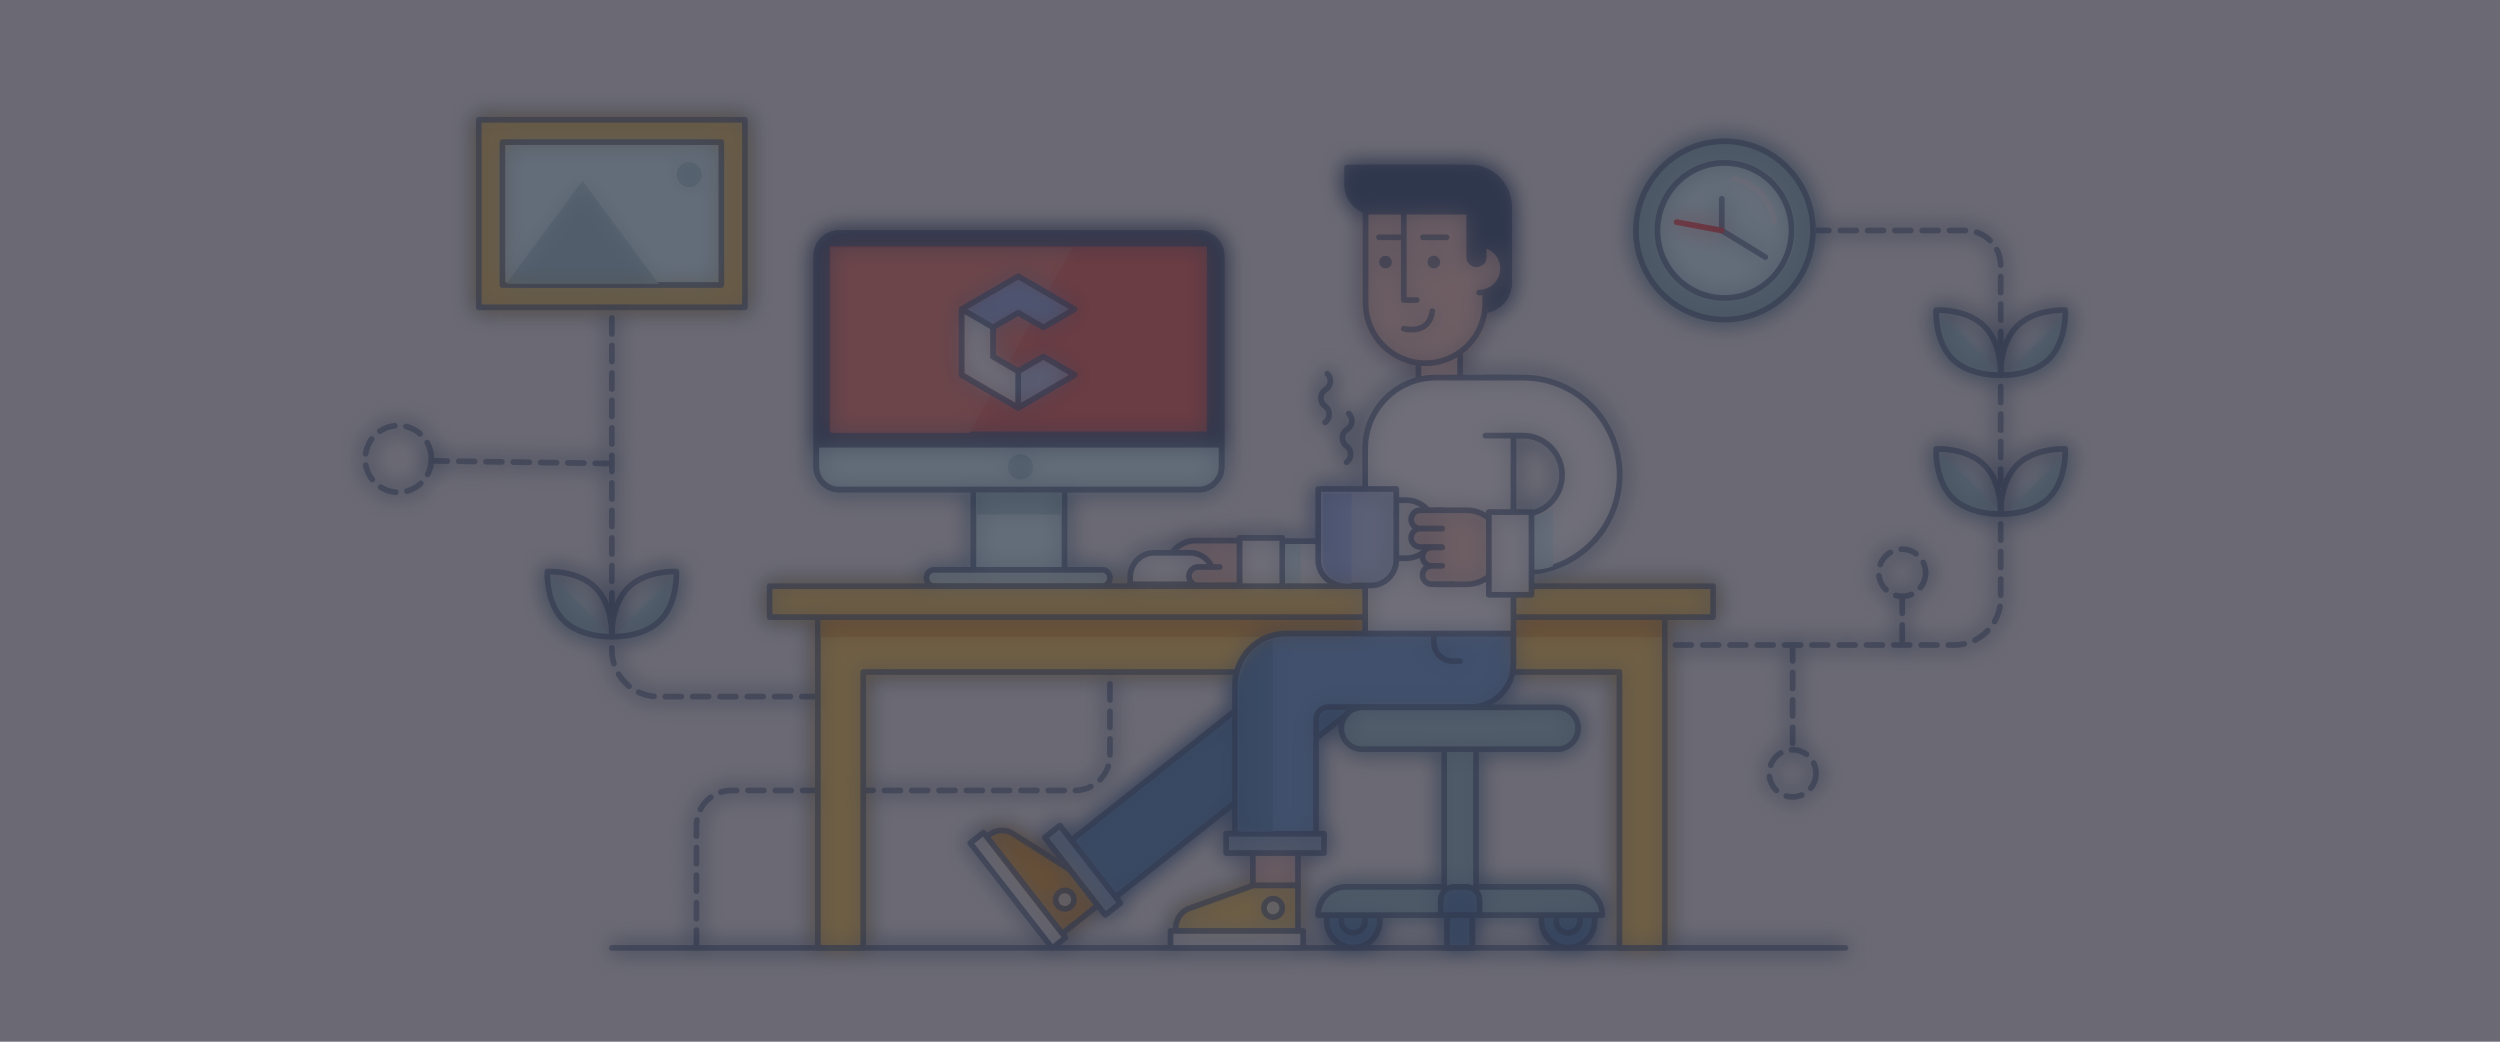
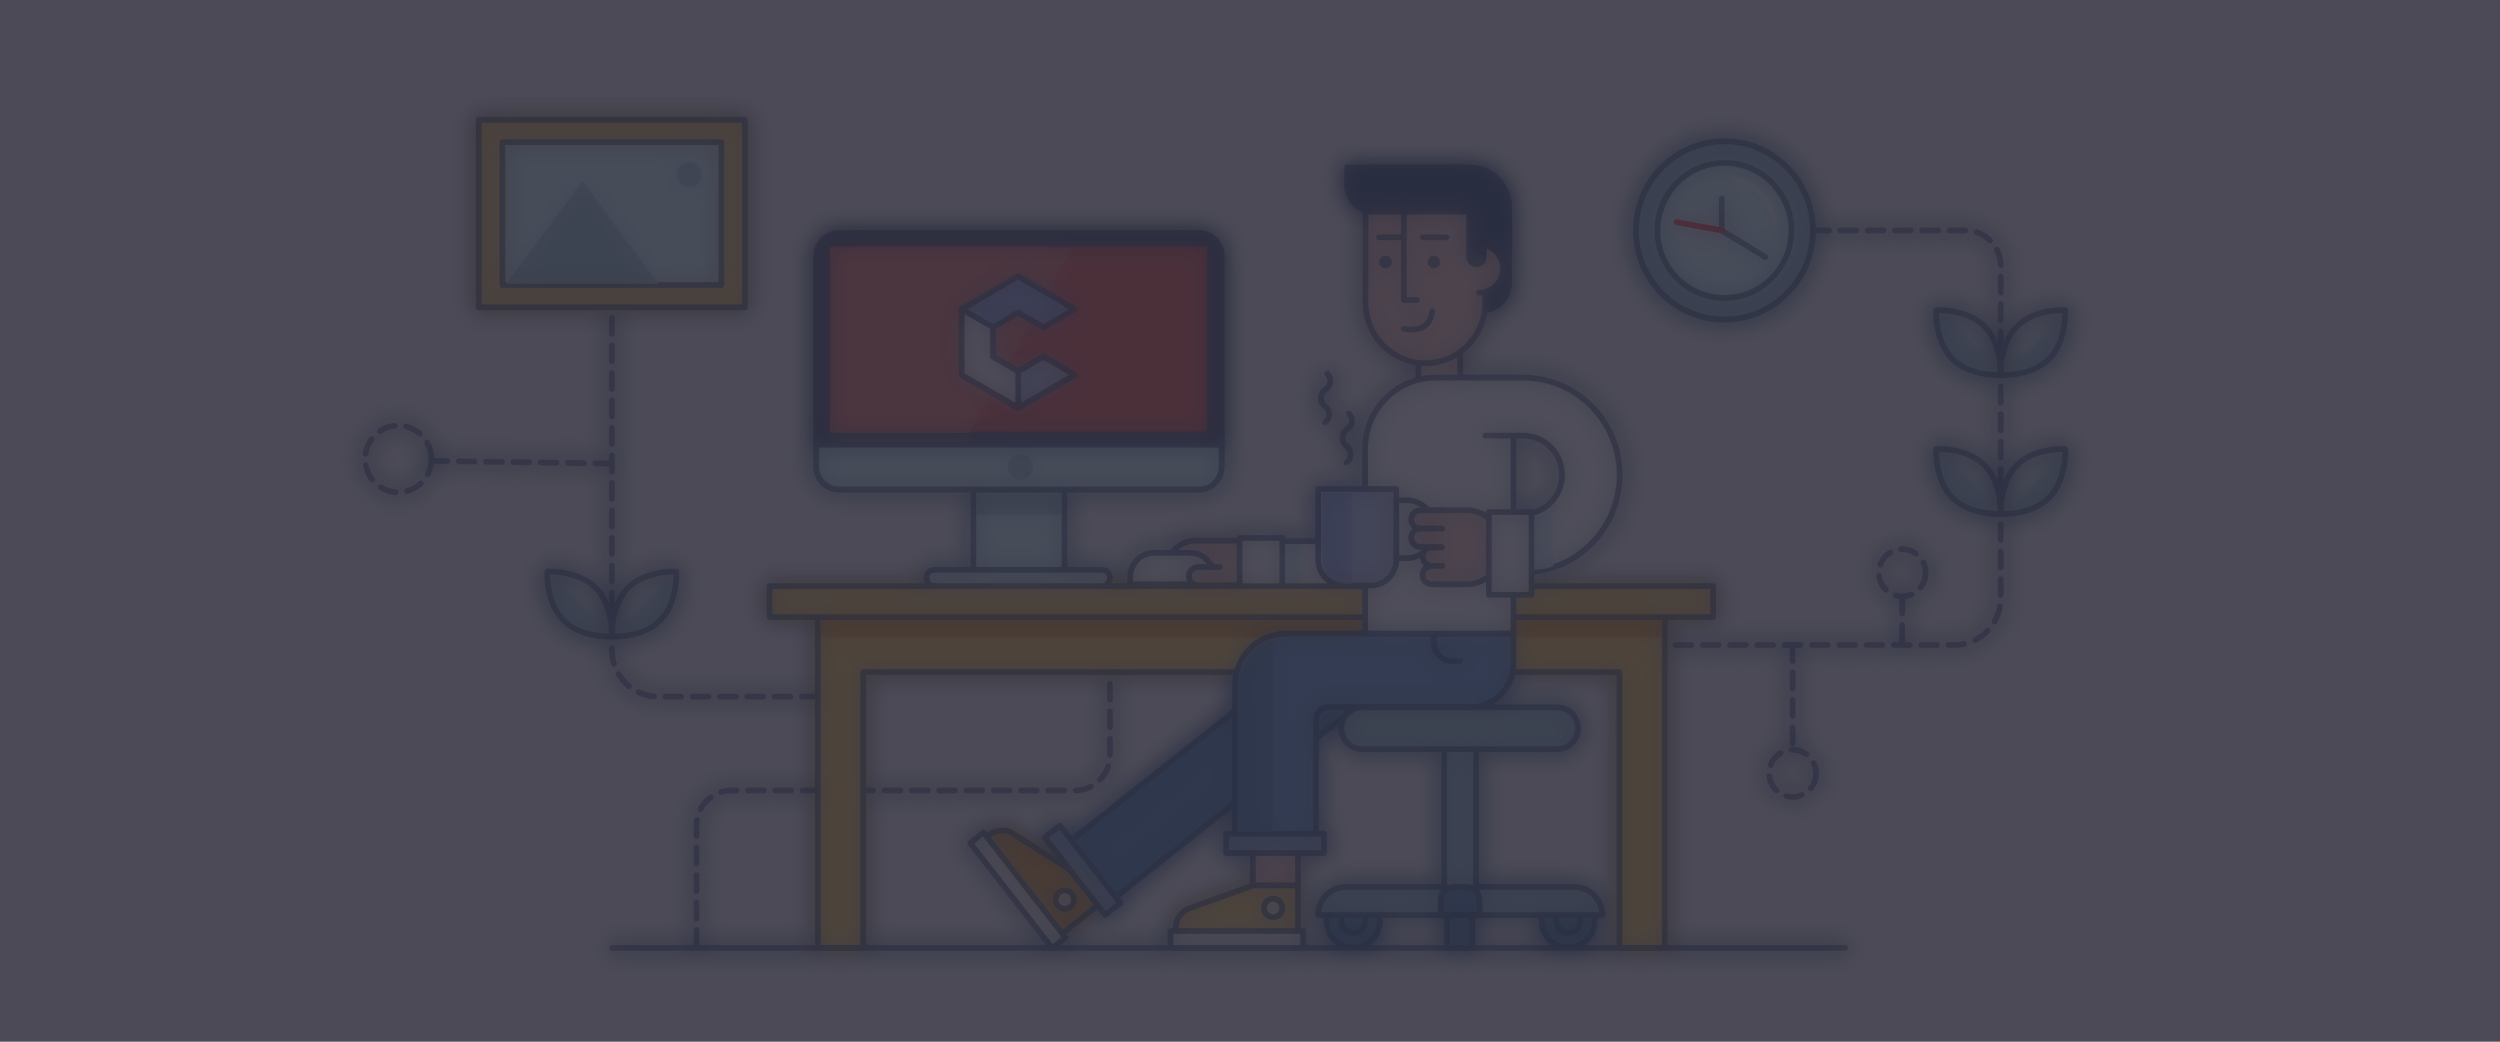
<svg xmlns="http://www.w3.org/2000/svg" width="1200" height="500" viewBox="0 0 1200 500">
  <defs>
    <clipPath id="a">
      <path d="M0 1080h1920v-1080h-1920v1080z" />
    </clipPath>
    <clipPath id="c">
      <path d="M401.037 840.5h108.296v-73h-108.296v73z" />
    </clipPath>
    <clipPath id="d">
      <path d="M1076.74 751.993h110.22v-57.608h-110.22v57.608z" />
    </clipPath>
    <filter id="b" color-interpolation-filters="sRGB">
      <feGaussianBlur stdDeviation="5" result="fbSourceGraphic" />
      <feGaussianBlur stdDeviation=".01" in="SourceGraphic" result="result1" />
      <feComposite in2="result1" operator="arithmetic" in="fbSourceGraphic" k2=".5" k3=".5" result="result2" />
      <feBlend in2="fbSourceGraphic" result="result3" />
    </filter>
  </defs>
  <g clip-path="url(#a)" filter="url(#b)">
    <path d="M647.681 81.26v8.25c0 7.222 5.833 13.076 13.028 13.076h27.761v47.285h23.639c7.438 0 13.467-6.052 13.467-13.516v-36.146c0-10.465-8.453-18.949-18.88-18.949h-59.015z" fill="#465f81" fill-rule="evenodd" />
    <path transform="matrix(.546 0 0 -.55 646.617 80.393)" stroke-miterlimit="22.926" d="M0 0v-15.027c0-13.154 10.663-23.817 23.817-23.817h50.752v-86.129h43.216c13.597 0 24.619 11.023 24.619 24.619v65.839c0 19.062-15.453 34.515-34.515 34.515h-107.889z" stroke="#465f81" stroke-width="5" stroke-linecap="round" stroke-linejoin="round" fill="none" />
    <path d="M471.168 404.392l36.335 46.408 20.322-16.028-13.216-16.879-28.443-17.966c-3.548-1.71-7.755-1.247-10.849 1.194l-4.149 3.272z" fill="#e8a541" fill-rule="evenodd" />
    <path transform="matrix(.546 0 0 -.55 470.426 404.114)" stroke-miterlimit="22.926" d="M0 0l66.426-84.531 37.152 29.195-24.161 30.745-51.998 32.725c-6.486 3.115-14.178 2.271-19.834-2.174l-7.585-5.96z" stroke="#465f81" stroke-width="5" stroke-linecap="round" stroke-linejoin="round" fill="none" />
    <path d="M466.448 404.942l39.406 50.33 6.369-5.022-39.406-50.33-6.368 5.023z" fill="#fff" fill-rule="evenodd" />
    <path transform="matrix(.546 0 0 -.55 465.715 404.665)" stroke-miterlimit="10" d="M0 0l72.04-91.675 11.643 9.148-72.041 91.676-11.642-9.149z" stroke="#465f81" stroke-width="5" stroke-linecap="round" stroke-linejoin="round" fill="none" />
    <path d="M514.648 435.535c-1.916 1.511-4.691 1.178-6.196-.746-1.505-1.923-1.173-4.707.743-6.219 1.916-1.511 4.691-1.178 6.196.746s1.173 4.708-.743 6.219" fill="#fff" fill-rule="evenodd" />
    <path transform="matrix(.546 0 0 -.55 513.827 435.313)" stroke-miterlimit="10" d="M0 0c-3.503-2.753-8.575-2.145-11.328 1.359-2.752 3.503-2.144 8.574 1.359 11.327s8.575 2.145 11.328-1.358c2.752-3.504 2.144-8.575-1.359-11.328z" stroke="#465f81" stroke-width="5" stroke-linecap="round" stroke-linejoin="round" fill="none" />
    <path d="M661.732 331.972l-131.225 103.496-21.315-27.224 131.225-103.496 21.315 27.224z" fill="#6394c2" fill-rule="evenodd" />
    <path transform="matrix(.546 0 0 -.55 660.642 331.562)" stroke-miterlimit="10" d="M0 0l-239.9-188.518-38.967 49.588 239.9 188.518 38.967-49.588z" stroke="#465f81" stroke-width="5" stroke-linecap="round" stroke-linejoin="round" fill="none" />
    <path d="M531.368 439.428l-29.084-37.146 7.261-5.727 29.084 37.146-7.261 5.727z" fill="#a2c0dc" fill-rule="evenodd" />
    <path transform="matrix(.546 0 0 -.55 530.517 439.213)" stroke-miterlimit="10" d="M0 0l-53.17 67.661 13.275 10.432 53.17-67.661-13.275-10.432z" stroke="#465f81" stroke-width="5" stroke-linecap="round" stroke-linejoin="round" fill="none" />
    <path transform="matrix(.546 0 0 -.55 66.216 557.62)" stroke-miterlimit="10" d="M1162.391 651h-36.687v64.366h36.687v-64.366z" fill="#f8cfc3" fill-rule="evenodd" stroke="#465f81" stroke-width="5" />
    <path d="M560.641 281.407h41.658v-21.391h-27.347c-7.904 0-14.311 6.431-14.311 14.363v7.027z" fill="#f8cfc3" fill-rule="evenodd" />
    <path transform="matrix(.546 0 0 -.55 559.737 280.905)" stroke-miterlimit="10" d="M0 0h76.158v38.963h-49.995c-14.449 0-26.163-11.714-26.163-26.163v-12.8z" stroke="#465f81" stroke-width="5" fill="none" />
    <path transform="matrix(.546 0 0 -.55 646.636 235.162)" stroke-miterlimit="10" d="M0 0l-.17-31.441c0-7.351-5.959-13.309-13.309-13.309l-81.066.089v-53.069l99.982.23c28.619 0 51.82 24.2 51.82 52.82v56.68" fill="#fff" fill-rule="evenodd" stroke="#465f81" stroke-width="5" stroke-linecap="round" stroke-linejoin="round" />
    <path transform="matrix(.546 0 0 -.55 66.216 557.62)" stroke-miterlimit="10" d="M968.496 482.119h37.509v62.284h-37.509v-62.284z" fill="#fff" fill-rule="evenodd" stroke="#465f81" stroke-width="5" stroke-linecap="round" stroke-linejoin="round" />
    <path d="M616.912 287.202h7.482v-26.033h-7.482v26.033z" fill="#dbf9ff" fill-rule="evenodd" />
    <path transform="matrix(.546 0 0 -.55 392.539 334.363)" stroke-miterlimit="22.926" d="M0 0h-140.287c-22.509 0-40.756 18.247-40.756 40.756v307.809" stroke="#465f81" stroke-width="5" stroke-linecap="round" stroke-linejoin="round" stroke-dasharray="14, 10" fill="none" />
    <path transform="matrix(.546 0 0 -.55 66.216 557.62)" stroke-miterlimit="22.926" d="M814.565 502.407h-80.13v101.593h80.13v-101.593z" fill="#dbf9ff" fill-rule="evenodd" stroke="#465f81" stroke-width="5" stroke-linecap="round" stroke-linejoin="round" />
    <path d="M509.568 246.941h-40.95v-10.685h40.95v10.685z" fill="#a6ccd6" fill-rule="evenodd" />
    <path d="M576.391 235.539h-173.046c-6.037 0-10.93-4.911-10.93-10.97v-100.925c0-6.059 4.893-10.97 10.93-10.97h173.046c6.037 0 10.93 4.911 10.93 10.97v100.925c0 6.059-4.893 10.97-10.93 10.97" fill="#465f81" fill-rule="evenodd" />
    <path transform="matrix(.546 0 0 -.55 575.458 234.953)" stroke-miterlimit="22.926" d="M0 0h-316.354c-11.036 0-19.982 8.946-19.982 19.982v183.834c0 11.036 8.946 19.982 19.982 19.982h316.354c11.036 0 19.982-8.946 19.982-19.982v-183.834c0-11.036-8.946-19.982-19.982-19.982z" stroke="#465f81" stroke-width="5" stroke-linecap="round" stroke-linejoin="round" fill="none" />
    <path transform="matrix(.546 0 0 -.55 532.773 288.67)" stroke-miterlimit="22.926" d="M0 0v-134.271c0-16.971-13.758-30.729-30.729-30.729h-302.042c-16.971 0-30.729-13.758-30.729-30.729v-106.679" stroke="#465f81" stroke-width="5" stroke-linecap="round" stroke-linejoin="round" stroke-dasharray="14, 10" fill="none" />
    <path transform="matrix(.546 0 0 -.55 870.236 110.637)" stroke-miterlimit="22.926" d="M0 0h134.271c16.971 0 30.729-13.758 30.729-30.729v-290.287c0-22.508-18.247-40.755-40.756-40.755h-307.809" stroke="#465f81" stroke-width="5" stroke-linecap="round" stroke-linejoin="round" stroke-dasharray="14, 10" fill="none" />
    <path d="M800.441 294.973h-407.268v160.207h21.818v-132.187h363.632v132.187h21.818v-160.207z" fill="#fdd26a" fill-rule="evenodd" />
    <path transform="matrix(.546 0 0 -.55 799.098 294.496)" stroke-miterlimit="10" d="M0 0h-744.549v-291.816h39.887v240.777h664.776v-240.777h39.886v291.816z" stroke="#465f81" stroke-width="5" stroke-linecap="round" stroke-linejoin="round" fill="none" />
    <path d="M797.718 305.792h-403.812v-9.566h403.812v9.566z" fill="#e8a541" fill-rule="evenodd" />
    <path transform="matrix(.546 0 0 -.55 66.216 557.62)" stroke-miterlimit="10" d="M1384.729 475.262h-829.458v26.999h829.458v-26.999z" fill="#fdd26a" fill-rule="evenodd" stroke="#465f81" stroke-width="5" stroke-linecap="round" stroke-linejoin="round" />
    <path transform="matrix(.546 0 0 -.55 293.689 454.994)" stroke-miterlimit="10" d="M0 0h1084.446" fill="#fdd26a" fill-rule="evenodd" stroke="#465f81" stroke-width="5" stroke-linecap="round" stroke-linejoin="round" />
    <path d="M579.307 207.126h-181.022v-88.805h181.022v88.805z" fill="#ef6e65" fill-rule="evenodd" />
    <path d="M495.15 230.415c0 2.931-2.367 5.307-5.288 5.307-2.92 0-5.287-2.376-5.287-5.307 0-2.931 2.367-5.307 5.287-5.307s5.288 2.376 5.288 5.307" fill="#a6ccd6" fill-rule="evenodd" />
    <path d="M530.101 274.06h-81.188c-1.948 0-3.527 1.732-3.527 3.868 0 2.137 1.579 3.869 3.527 3.869h81.188c1.948 0 3.527-1.732 3.527-3.869 0-2.136-1.579-3.868-3.527-3.868" fill="#dbf9ff" fill-rule="evenodd" />
    <path transform="matrix(.546 0 0 -.55 529.252 273.545)" stroke-miterlimit="22.926" d="M0 0h-148.424c-3.561 0-6.448-3.155-6.448-7.046 0-3.892 2.887-7.047 6.448-7.047h148.424c3.561 0 6.448 3.155 6.448 7.047 0 3.891-2.887 7.046-6.448 7.046z" stroke="#465f81" stroke-width="5" stroke-linecap="round" stroke-linejoin="round" fill="none" />
    <path d="M663.404 442.21c0 7.089-5.726 12.836-12.789 12.836s-12.789-5.746-12.789-12.836c0-7.089 5.725-12.836 12.789-12.836 7.063 0 12.789 5.746 12.789 12.836" fill="#6394c2" fill-rule="evenodd" />
    <path transform="matrix(.546 0 0 -.55 662.311 442.001)" stroke-miterlimit="10" d="M0 0c0-12.913-10.468-23.38-23.38-23.38-12.913 0-23.38 10.467-23.38 23.38 0 12.913 10.467 23.38 23.38 23.38 12.912 0 23.38-10.467 23.38-23.38z" stroke="#465f81" stroke-width="5" stroke-linecap="round" stroke-linejoin="round" fill="none" />
    <path d="M766.761 442.21c0 7.089-5.726 12.836-12.789 12.836s-12.789-5.746-12.789-12.836c0-7.089 5.725-12.836 12.789-12.836 7.063 0 12.789 5.746 12.789 12.836" fill="#6394c2" fill-rule="evenodd" />
    <path transform="matrix(.546 0 0 -.55 765.479 442.001)" stroke-miterlimit="10" d="M0 0c0-12.913-10.468-23.38-23.38-23.38-12.913 0-23.38 10.467-23.38 23.38 0 12.913 10.467 23.38 23.38 23.38 12.912 0 23.38-10.467 23.38-23.38z" stroke="#465f81" stroke-width="5" stroke-linecap="round" stroke-linejoin="round" fill="none" />
    <path d="M759.716 442.21c0 3.184-2.571 5.765-5.744 5.765-3.172 0-5.744-2.581-5.744-5.765 0-3.184 2.571-5.765 5.744-5.765 3.172 0 5.744 2.581 5.744 5.765" fill="#6394c2" fill-rule="evenodd" />
    <path transform="matrix(.546 0 0 -.55 758.447 442.001)" stroke-miterlimit="10" d="M0 0c0-5.799-4.701-10.5-10.5-10.5s-10.5 4.701-10.5 10.5 4.701 10.5 10.5 10.5 10.5-4.701 10.5-10.5z" stroke="#465f81" stroke-width="5" stroke-linecap="round" stroke-linejoin="round" fill="none" />
    <path d="M656.358 442.21c0 3.184-2.571 5.765-5.744 5.765-3.172 0-5.744-2.581-5.744-5.765 0-3.184 2.571-5.765 5.744-5.765 3.172 0 5.744 2.581 5.744 5.765" fill="#6394c2" fill-rule="evenodd" />
    <path transform="matrix(.546 0 0 -.55 655.278 442.001)" stroke-miterlimit="10" d="M0 0c0-5.799-4.701-10.5-10.5-10.5s-10.5 4.701-10.5 10.5 4.701 10.5 10.5 10.5 10.5-4.701 10.5-10.5z" stroke="#465f81" stroke-width="5" stroke-linecap="round" stroke-linejoin="round" fill="none" />
    <path transform="matrix(.546 0 0 -.55 66.216 557.62)" stroke-miterlimit="10" d="M1173.095 186.466h-22.25v39h22.25v-39z" fill="#6394c2" fill-rule="evenodd" stroke="#465f81" stroke-width="5" stroke-linecap="round" stroke-linejoin="round" />
    <path d="M709.678 425.931v-82.781h-15.316v82.781h-47.219c-7.447 0-13.485 6.059-13.485 13.534h136.724c0-7.475-6.038-13.534-13.485-13.534h-47.219z" fill="#a6ccd6" fill-rule="evenodd" />
    <path transform="matrix(.546 0 0 -.55 708.5 425.692)" stroke-miterlimit="22.926" d="M0 0v150.785h-28v-150.785h-86.324c-13.615 0-24.653-11.037-24.653-24.652h249.954c0 13.615-11.038 24.652-24.653 24.652h-86.324z" stroke="#465f81" stroke-width="5" stroke-linecap="round" stroke-linejoin="round" fill="none" />
    <path d="M711.36 439.465h-18.68v-7.208c0-3.487 2.816-6.314 6.291-6.314h6.099c3.474 0 6.29 2.827 6.29 6.314v7.208z" fill="#6394c2" fill-rule="evenodd" />
    <path transform="matrix(.546 0 0 -.55 710.179 439.251)" stroke-miterlimit="10" d="M0 0h-34.15v13.13c0 6.351 5.148 11.5 11.5 11.5h11.15c6.351 0 11.5-5.149 11.5-11.5v-13.13z" stroke="#465f81" stroke-width="5" stroke-linecap="round" stroke-linejoin="round" fill="none" />
    <path d="M593.727 329.281v79.858h39.011v-63.487c0-3.237 2.615-5.862 5.841-5.862h68.473c11.383 0 20.61-9.262 20.61-20.686v-14.544h-109.304c-13.603 0-24.631 11.068-24.631 24.721" fill="#79a8dc" fill-rule="evenodd" />
    <path transform="matrix(.546 0 0 -.55 592.762 328.866)" stroke-miterlimit="10" d="M0 0v-145.46h71.318v115.641c0 5.897 4.781 10.678 10.679 10.678h125.179c20.81 0 37.679 16.87 37.679 37.68v26.491h-199.825c-24.869 0-45.03-20.161-45.03-45.03z" stroke="#465f81" stroke-width="5" stroke-linecap="round" stroke-linejoin="round" fill="none" />
    <path d="M565.238 451.115h58.806v-25.94h-21.389l-31.649 11.345c-3.531 1.743-5.768 5.349-5.768 9.3v5.296z" fill="#fdd26a" fill-rule="evenodd" />
    <path transform="matrix(.546 0 0 -.55 564.325 450.922)" stroke-miterlimit="10" d="M0 0h107.507v47.25h-39.102l-57.86-20.665c-6.455-3.175-10.545-9.744-10.545-16.939v-9.646z" stroke="#465f81" stroke-width="5" stroke-linecap="round" stroke-linejoin="round" fill="none" />
    <path transform="matrix(.546 0 0 -.55 66.216 557.62)" stroke-miterlimit="10" d="M907.744 186.592h116.594v14.807h-116.594v-14.807z" fill="#fff" fill-rule="evenodd" stroke="#465f81" stroke-width="5" stroke-linecap="round" stroke-linejoin="round" />
    <path d="M616.501 436.045c0 2.446-1.976 4.429-4.413 4.429-2.437 0-4.413-1.983-4.413-4.429s1.975-4.429 4.413-4.429c2.437 0 4.413 1.983 4.413 4.429" fill="#fff" fill-rule="evenodd" />
    <path transform="matrix(.546 0 0 -.55 615.494 435.824)" stroke-miterlimit="10" d="M0 0c0-4.455-3.612-8.067-8.067-8.067-4.456 0-8.067 3.612-8.067 8.067s3.611 8.067 8.067 8.067c4.455 0 8.067-3.612 8.067-8.067z" stroke="#465f81" stroke-width="5" stroke-linecap="round" stroke-linejoin="round" fill="none" />
    <path transform="matrix(.546 0 0 -.55 66.216 557.62)" stroke-miterlimit="10" d="M980.133 241.246h39.662v29.209h-39.662v-29.209z" fill="#f8cfc3" fill-rule="evenodd" stroke="#465f81" stroke-width="5" />
    <path transform="matrix(.546 0 0 -.55 66.216 557.62)" stroke-miterlimit="10" d="M1042.704 269.374h-86.053v16.883h86.053v-16.883z" fill="#a2c0dc" fill-rule="evenodd" stroke="#465f81" stroke-width="5" stroke-linecap="round" stroke-linejoin="round" />
    <path transform="matrix(.546 0 0 -.55 688.278 304.572)" stroke-miterlimit="22.926" d="M0 0v-6.788c0-9.062 7.346-16.408 16.407-16.408h6.63" stroke="#465f81" stroke-width="5" stroke-linecap="round" stroke-linejoin="round" fill="none" />
    <path d="M610.932 399.2h-16.257v-70.514s.773-8.498 5.169-13.91c3.7-5.699 11.088-7.786 11.088-7.786v92.21z" fill="#6394c2" fill-rule="evenodd" />
    <path d="M576.391 235.539h-173.046c-6.037 0-10.93-4.911-10.93-10.97v-9.726h194.906v9.726c0 6.059-4.893 10.97-10.93 10.97" fill="#dbf9ff" fill-rule="evenodd" />
    <path transform="matrix(.546 0 0 -.55 575.458 234.953)" stroke-miterlimit="22.926" d="M0 0h-316.354c-11.036 0-19.982 8.946-19.982 19.982v183.834c0 11.036 8.946 19.982 19.982 19.982h316.354c11.036 0 19.982-8.946 19.982-19.982v-183.834c0-11.036-8.946-19.982-19.982-19.982z" stroke="#465f81" stroke-width="5" stroke-linecap="round" stroke-linejoin="round" fill="none" />
    <path d="M495.934 224.144c0 3.363-2.716 6.088-6.066 6.088-3.35 0-6.066-2.725-6.066-6.088s2.716-6.088 6.066-6.088c3.35 0 6.066 2.725 6.066 6.088" fill="#a6ccd6" fill-rule="evenodd" />
    <path d="M465.378 207.762h-66.483v-88.644h115.713l-49.23 88.644z" fill="#f1877a" fill-rule="evenodd" />
    <path d="M489.507 133.393l13.586 7.872 13.586 7.873-15.046 8.719-6.063-3.514-6.063-3.513-6.063 3.513-6.062 3.514v14.053l6.062 3.513 6.063 3.513 6.063-3.513 6.063-3.513 15.046 8.718-13.586 7.873-13.586 7.873-13.586-7.873-13.586-7.873v-31.49l13.586-7.873 13.586-7.872z" fill="#a2baf0" fill-rule="evenodd" />
    <path transform="matrix(.546 0 0 -.55 488.732 132.621)" stroke-miterlimit="22.926" d="M0 0l24.838-14.339 24.837-14.34-27.506-15.881-11.085 6.4-11.084 6.399-11.084-6.399-11.083-6.4v-25.597l11.083-6.399 11.084-6.399 11.084 6.399 11.085 6.399 27.506-15.88-24.837-14.34-24.838-14.34-24.837 14.34-24.837 14.34v57.358l24.837 14.34 24.837 14.339z" stroke="#465f81" stroke-width="5" stroke-linecap="round" stroke-linejoin="round" fill="none" />
    <path d="M489.507 178.936l6.063-3.513 6.063-3.513 15.046 8.718-13.586 7.873-13.586 7.872v-17.437z" fill="#c7d5f6" fill-rule="evenodd" />
    <path transform="matrix(.546 0 0 -.55 488.733 178.247)" stroke-miterlimit="22.926" d="M0 0l11.084 6.399 11.084 6.399 27.506-15.88-24.837-14.34-24.837-14.339v31.761z" stroke="#465f81" stroke-width="5" stroke-linecap="round" stroke-linejoin="round" fill="none" />
    <path d="M489.507 196.373l-13.586-7.873-13.586-7.873v-31.49l15.046 8.719v14.053l6.062 3.513 6.063 3.513v17.437z" fill="#fff" fill-rule="evenodd" />
    <path transform="matrix(.546 0 0 -.55 488.732 195.716)" stroke-miterlimit="22.926" d="M0 0l-24.837 14.34-24.837 14.34v57.358l27.507-15.881v-25.597l11.083-6.399 11.084-6.399v-31.762z" stroke="#465f81" stroke-width="5" stroke-linecap="round" stroke-linejoin="round" fill="none" />
    <path d="M871.71 111.419c0 23.6-19.062 42.732-42.576 42.732s-42.576-19.132-42.576-42.732c0-23.6 19.062-42.732 42.576-42.732s42.576 19.132 42.576 42.732" fill="#a6ccd6" fill-rule="evenodd" />
    <path transform="matrix(.546 0 0 -.55 870.236 110.607)" stroke-miterlimit="22.926" d="M0 0c0-42.988-34.848-77.836-77.836-77.836s-77.836 34.848-77.836 77.836 34.848 77.836 77.836 77.836 77.836-34.848 77.836-77.836z" stroke="#465f81" stroke-width="5" stroke-linecap="round" stroke-linejoin="round" fill="none" />
    <path d="M861.359 111.419c0 17.862-14.428 32.343-32.225 32.343-17.798 0-32.225-14.48-32.225-32.343 0-17.862 14.428-32.343 32.225-32.343s32.225 14.48 32.225 32.343" fill="#dbf9ff" fill-rule="evenodd" />
    <path transform="matrix(.546 0 0 -.55 859.905 110.607)" stroke-miterlimit="22.926" d="M0 0c0-32.536-26.376-58.912-58.912-58.912-32.537 0-58.913 26.376-58.913 58.912s26.376 58.912 58.913 58.912c32.536 0 58.912-26.376 58.912-58.912z" stroke="#465f81" stroke-width="5" stroke-linecap="round" stroke-linejoin="round" fill="none" />
    <path transform="matrix(.546 0 0 -.55 832.436 85.903)" stroke-miterlimit="22.926" d="M0 0s30.333-4.667 35.333-37.667" stroke="#fff" stroke-width="5" stroke-linecap="round" stroke-linejoin="round" fill="none" />
    <path transform="matrix(.546 0 0 -.55 826.439 95.42)" stroke-miterlimit="22.926" d="M0 0v-27.667l38.317-23.196" fill="#dbf9ff" fill-rule="evenodd" stroke="#465f81" stroke-width="5" stroke-linecap="round" stroke-linejoin="round" />
    <path transform="matrix(.546 0 0 -.55 804.772 106.62)" stroke-miterlimit="22.926" d="M0 0l39.683-7.304" fill="#dbf9ff" fill-rule="evenodd" stroke="#f00" stroke-width="5" stroke-linecap="round" stroke-linejoin="round" />
    <path transform="matrix(.546 0 0 -.55 66.216 557.62)" stroke-miterlimit="10" d="M533.618 745.648h-234v163.634h234v-163.634z" fill="#fdd26a" fill-rule="evenodd" stroke="#465f81" stroke-width="5" stroke-linecap="round" stroke-linejoin="round" />
    <path transform="matrix(.546 0 0 -.55 66.216 557.62)" stroke-miterlimit="22.926" d="M512.867 765.129h-192.498v124.671h192.498v-124.671z" fill="#dbf9ff" fill-rule="evenodd" stroke="#465f81" stroke-width="5" stroke-linecap="round" stroke-linejoin="round" />
    <path transform="matrix(.546 0 0 -.55 207.084 221.203)" stroke-miterlimit="22.926" d="M0 0l159.667-2.369" stroke="#465f81" stroke-width="5" stroke-linecap="round" stroke-linejoin="round" stroke-dasharray="14, 10" fill="none" />
    <path transform="matrix(.546 0 0 -.55 207.084 220.287)" stroke-miterlimit="22.926" d="M0 0c0-16.079-13.034-29.113-29.113-29.113s-29.114 13.034-29.114 29.113 13.035 29.113 29.114 29.113 29.113-13.034 29.113-29.113z" stroke="#465f81" stroke-width="5" stroke-linecap="round" stroke-linejoin="round" stroke-dasharray="14, 10" fill="none" />
    <path transform="matrix(.546 0 0 -.55 871.688 371.203)" stroke-miterlimit="22.926" d="M0 0c0-11.367-9.215-20.583-20.583-20.583-11.367 0-20.582 9.216-20.582 20.583 0 11.367 9.215 20.583 20.582 20.583 11.368 0 20.583-9.216 20.583-20.583z" stroke="#465f81" stroke-width="5" stroke-linecap="round" stroke-linejoin="round" stroke-dasharray="14, 10" fill="none" />
    <path transform="matrix(.546 0 0 -.55 924.3 274.919)" stroke-miterlimit="22.926" d="M0 0c0-11.367-9.215-20.583-20.583-20.583-11.367 0-20.582 9.216-20.582 20.583 0 11.367 9.215 20.583 20.582 20.583 11.368 0 20.583-9.216 20.583-20.583z" stroke="#465f81" stroke-width="5" stroke-linecap="round" stroke-linejoin="round" stroke-dasharray="14, 10" fill="none" />
    <path transform="matrix(.546 0 0 -.55 860.451 309.57)" stroke-miterlimit="22.926" d="M0 0v-87.37" stroke="#465f81" stroke-width="5" stroke-linecap="round" stroke-linejoin="round" stroke-dasharray="14, 10" fill="none" />
    <path transform="matrix(.546 0 0 -.55 913.062 286.7)" stroke-miterlimit="22.926" d="M0 0v-45.859" stroke="#465f81" stroke-width="5" stroke-linecap="round" stroke-linejoin="round" stroke-dasharray="14, 10" fill="none" />
    <path d="M976.637 166.043c-8.567 8.599-14.651 14.704-14.651 14.704s14.702.814 23.269-7.785c8.568-8.598 7.756-23.354 7.756-23.354s-7.807 7.835-16.374 16.434" fill="#a6ccd6" fill-rule="evenodd" />
    <path transform="matrix(.546 0 0 -.55 968.09 156.665)" stroke-miterlimit="22.926" d="M0 0c-15.663-15.663-14.18-42.539-14.18-42.539s26.877-1.483 42.539 14.179c15.663 15.663 14.18 42.54 14.18 42.54s-26.877 1.483-42.539-14.18z" stroke="#465f81" stroke-width="5" stroke-linecap="round" stroke-linejoin="round" fill="none" />
    <path d="M945.57 164.313c-8.567-8.599-14.651-14.704-14.651-14.704s-.811 14.755 7.756 23.354c8.567 8.599 23.269 7.785 23.269 7.785s-7.807-7.835-16.374-16.434" fill="#a6ccd6" fill-rule="evenodd" />
    <path transform="matrix(.546 0 0 -.55 952.564 156.665)" stroke-miterlimit="22.926" d="M0 0c-15.663 15.663-42.539 14.18-42.539 14.18s-1.483-26.877 14.179-42.54c15.663-15.662 42.54-14.179 42.54-14.179s1.482 26.876-14.18 42.539z" stroke="#465f81" stroke-width="5" stroke-linecap="round" stroke-linejoin="round" fill="none" />
    <path d="M976.637 232.561c-8.567 8.599-14.651 14.704-14.651 14.704s14.702.814 23.269-7.785c8.568-8.598 7.756-23.354 7.756-23.354s-7.807 7.835-16.374 16.434" fill="#a6ccd6" fill-rule="evenodd" />
    <path transform="matrix(.546 0 0 -.55 968.09 223.305)" stroke-miterlimit="22.926" d="M0 0c-15.663-15.663-14.18-42.539-14.18-42.539s26.877-1.483 42.539 14.179c15.663 15.663 14.18 42.54 14.18 42.54s-26.877 1.483-42.539-14.18z" stroke="#465f81" stroke-width="5" stroke-linecap="round" stroke-linejoin="round" fill="none" />
    <path d="M945.57 230.831c-8.567-8.599-14.651-14.704-14.651-14.704s-.811 14.755 7.756 23.354c8.567 8.599 23.269 7.785 23.269 7.785s-7.807-7.835-16.374-16.434" fill="#a6ccd6" fill-rule="evenodd" />
    <path transform="matrix(.546 0 0 -.55 952.564 223.305)" stroke-miterlimit="22.926" d="M0 0c-15.663 15.663-42.539 14.18-42.539 14.18s-1.483-26.877 14.179-42.54c15.663-15.662 42.54-14.179 42.54-14.179s1.482 26.876-14.18 42.539z" stroke="#465f81" stroke-width="5" stroke-linecap="round" stroke-linejoin="round" fill="none" />
    <path d="M308.778 291.311l-14.651 14.704s14.702.814 23.269-7.785c8.568-8.598 7.756-23.354 7.756-23.354s-7.807 7.835-16.374 16.434" fill="#a6ccd6" fill-rule="evenodd" />
    <path transform="matrix(.546 0 0 -.55 301.452 282.162)" stroke-miterlimit="22.926" d="M0 0c-15.663-15.663-14.18-42.539-14.18-42.539s26.877-1.483 42.54 14.179c15.662 15.663 14.179 42.54 14.179 42.54s-26.876 1.483-42.539-14.18z" stroke="#465f81" stroke-width="5" stroke-linecap="round" stroke-linejoin="round" fill="none" />
    <path d="M277.712 289.582l-14.651-14.704s-.811 14.755 7.756 23.354c8.567 8.599 23.269 7.785 23.269 7.785s-7.807-7.835-16.374-16.434" fill="#a6ccd6" fill-rule="evenodd" />
    <path transform="matrix(.546 0 0 -.55 285.927 282.162)" stroke-miterlimit="22.926" d="M0 0c-15.663 15.663-42.539 14.18-42.539 14.18s-1.483-26.877 14.18-42.54c15.662-15.662 42.539-14.179 42.539-14.179s1.483 26.876-14.18 42.539z" stroke="#465f81" stroke-width="5" stroke-linecap="round" stroke-linejoin="round" fill="none" />
    <path clip-path="url(#c)" d="M285.584 136.262l29.619-40.077 29.62 40.077h-59.238z" opacity=".5" fill="#a6ccd6" fill-rule="evenodd" />
    <path d="M242.989 136.262l36.581-49.496 36.581 49.496h-73.161z" fill="#a6ccd6" fill-rule="evenodd" />
    <path d="M336.8 83.832c0 3.335-2.694 6.039-6.017 6.039-3.323 0-6.017-2.704-6.017-6.039 0-3.335 2.694-6.039 6.017-6.039 3.323 0 6.017 2.704 6.017 6.039" fill="#a6ccd6" fill-rule="evenodd" />
    <path d="M748.77 359.979h-93.91c-5.516 0-9.989-4.489-9.989-10.025 0-5.537 4.472-10.025 9.989-10.025h93.91c5.516 0 9.989 4.489 9.989 10.025 0 5.537-4.472 10.025-9.989 10.025" fill="#a6ccd6" fill-rule="evenodd" />
    <path transform="matrix(.546 0 0 -.55 747.521 359.62)" stroke-miterlimit="22.926" d="M0 0h-171.681c-10.085 0-18.261 8.176-18.261 18.261 0 10.085 8.176 18.261 18.261 18.261h171.681c10.085 0 18.261-8.176 18.261-18.261 0-10.085-8.176-18.261-18.261-18.261z" stroke="#465f81" stroke-width="5" stroke-linecap="round" stroke-linejoin="round" fill="none" />
    <path d="M727.663 304.56h-71.305v-88.643c0-18.763 15.155-33.973 33.849-33.973h37.456v122.615z" fill="#fff" fill-rule="evenodd" />
    <path transform="matrix(.546 0 0 -.55 726.453 304.1)" stroke-miterlimit="10" d="M0 0h-130.356v161.462c0 34.176 27.705 61.881 61.881 61.881h68.475v-223.343z" stroke="#465f81" stroke-width="5" stroke-linecap="round" stroke-linejoin="round" fill="none" />
    <path transform="matrix(.546 0 0 -.55 712.953 181.262)" stroke-miterlimit="10" d="M0 0h33.212c46.887 0 84.896-38.009 84.896-84.895 0-46.886-38.009-84.895-84.896-84.895h-23.195v50.611h23.195c18.935 0 34.284 15.35 34.284 34.284 0 18.934-15.349 34.283-34.284 34.283l-33.212.001" fill="#fff" fill-rule="evenodd" stroke="#465f81" stroke-width="5" stroke-linecap="round" stroke-linejoin="round" />
    <path transform="matrix(.546 0 0 -.55 669.684 240.086)" stroke-miterlimit="10" d="M0 0h9.622c13.992 0 25.334-11.342 25.334-25.333 0-13.992-11.342-25.334-25.334-25.334h-16.955" stroke="#465f81" stroke-width="5" stroke-linecap="round" stroke-linejoin="round" fill="none" />
    <path transform="matrix(.546 0 0 -.55 689.291 244.92)" stroke-miterlimit="10" d="M0 0h26.731c17.609 0 31.884-14.474 31.884-32.328 0-17.855-14.275-32.329-31.884-32.329h-26.731" fill="#f8cfc3" fill-rule="evenodd" stroke="#465f81" stroke-width="5" stroke-linecap="round" stroke-linejoin="round" />
    <path transform="matrix(.546 0 0 -.55 692.161 253.743)" stroke-miterlimit="10" d="M0 0h-19.12c-4.43 0-8.021 3.591-8.021 8.021 0 4.43 3.591 8.021 8.021 8.021h19.12" fill="#f8cfc3" fill-rule="evenodd" stroke="#465f81" stroke-width="5" stroke-linecap="round" stroke-linejoin="round" />
    <path transform="matrix(.546 0 0 -.55 692.161 262.566)" stroke-miterlimit="10" d="M0 0h-19.12c-4.43 0-8.021 3.591-8.021 8.021 0 4.43 3.591 8.021 8.021 8.021h19.12" fill="#f8cfc3" fill-rule="evenodd" stroke="#465f81" stroke-width="5" stroke-linecap="round" stroke-linejoin="round" />
    <path transform="matrix(.546 0 0 -.55 692.161 271.6)" stroke-miterlimit="10" d="M0 0h-9.12c-4.43 0-8.021 3.591-8.021 8.021 0 4.43 3.591 8.021 8.021 8.021h9.12" fill="#f8cfc3" fill-rule="evenodd" stroke="#465f81" stroke-width="5" stroke-linecap="round" stroke-linejoin="round" />
    <path transform="matrix(.546 0 0 -.55 697.621 280.423)" stroke-miterlimit="10" d="M0 0h-19.12c-4.43 0-8.021 3.591-8.021 8.021 0 4.43 3.591 8.021 8.021 8.021h9.12" fill="#f8cfc3" fill-rule="evenodd" stroke="#465f81" stroke-width="5" stroke-linecap="round" stroke-linejoin="round" />
    <path d="M659.062 281.536h-13.028c-6.779 0-12.275-5.516-12.275-12.32v-33.925h37.577v33.925c0 6.804-5.496 12.32-12.275 12.32" fill="#c7d5f6" fill-rule="evenodd" />
    <path transform="matrix(.546 0 0 -.55 657.977 281.034)" stroke-miterlimit="22.926" d="M0 0h-23.817c-12.393 0-22.44 10.047-22.44 22.44v61.794h68.697v-61.794c0-12.393-10.047-22.44-22.44-22.44z" stroke="#465f81" stroke-width="5" stroke-linecap="round" stroke-linejoin="round" fill="none" />
    <path d="M648.728 280.126h-2.602c-6.115 0-11.073-4.976-11.073-11.113v-32.258h13.675v43.371z" fill="#a2baf0" fill-rule="evenodd" />
    <path d="M735.654 273.466c6.792 0 9.801-1.784 9.801-1.784v-27.633s-5.197 4.047-9.518 4.047c-3.534 5.354-5.445 21.711-.283 25.37" fill="#dbf9ff" fill-rule="evenodd" />
    <path transform="matrix(.546 0 0 -.55 66.216 557.62)" stroke-miterlimit="10" d="M1187.591 494.762h37.509v72.193h-37.509v-72.193z" fill="#fff" fill-rule="evenodd" stroke="#465f81" stroke-width="5" stroke-linecap="round" stroke-linejoin="round" />
    <path d="M583.679 280.984h-40.313v-3.524c0-6.401 5.17-11.589 11.548-11.589h17.217c6.377 0 11.548 5.189 11.548 11.589v3.524z" fill="#fff" fill-rule="evenodd" />
    <path transform="matrix(.546 0 0 -.55 582.732 280.481)" stroke-miterlimit="10" d="M0 0h-73.698v6.419c0 11.659 9.452 21.11 21.111 21.11h31.476c11.659 0 21.111-9.451 21.111-21.11v-6.419z" stroke="#465f81" stroke-width="5" stroke-linecap="round" stroke-linejoin="round" fill="none" />
    <path transform="matrix(.546 0 0 -.55 585.508 280.973)" stroke-miterlimit="10" d="M0 0h-19.12c-4.43 0-8.021 3.591-8.021 8.021 0 4.43 3.591 8.021 8.021 8.021h19.12" fill="#f8cfc3" fill-rule="evenodd" stroke="#465f81" stroke-width="5" stroke-linecap="round" stroke-linejoin="round" />
    <path d="M685.338 175.029c-15.893 0-28.777-12.931-28.777-28.882v-43.73h57.553v43.73c0 15.951-12.884 28.882-28.777 28.882" fill="#f8cfc3" fill-rule="evenodd" />
    <path transform="matrix(.546 0 0 -.55 684.205 174.333)" stroke-miterlimit="10" d="M0 0c-29.055 0-52.608 23.553-52.608 52.608v79.654h105.216v-79.654c0-29.055-23.554-52.608-52.608-52.608z" stroke="#465f81" stroke-width="5" stroke-linecap="round" stroke-linejoin="round" fill="none" />
    <path transform="matrix(.546 0 0 -.55 710 117.345)" stroke-miterlimit="10" d="M0 0c11.598 0 21-9.402 21-21s-9.402-21-21-21" fill="#f8cfc3" fill-rule="evenodd" stroke="#465f81" stroke-width="5" stroke-linecap="round" stroke-linejoin="round" />
    <path d="M667.807 126.562c0 .925-.747 1.674-1.668 1.674-.921 0-1.668-.749-1.668-1.674 0-.925.747-1.674 1.668-1.674.921 0 1.668.749 1.668 1.674" fill="#465f81" fill-rule="evenodd" />
    <path transform="matrix(.546 0 0 -.55 666.706 125.778)" stroke-miterlimit="10" d="M0 0c0-1.684-1.365-3.049-3.049-3.049s-3.05 1.365-3.05 3.049 1.366 3.049 3.05 3.049c1.684 0 3.049-1.365 3.049-3.049z" stroke="#465f81" stroke-width="5" stroke-linecap="round" stroke-linejoin="round" fill="none" />
    <path d="M691.032 126.562c0 .925-.747 1.674-1.668 1.674-.921 0-1.668-.749-1.668-1.674 0-.925.747-1.674 1.668-1.674.921 0 1.668.749 1.668 1.674" fill="#465f81" fill-rule="evenodd" />
    <path transform="matrix(.546 0 0 -.55 689.888 125.778)" stroke-miterlimit="10" d="M0 0c0-1.684-1.365-3.049-3.049-3.049s-3.05 1.365-3.05 3.049 1.366 3.049 3.05 3.049c1.684 0 3.049-1.365 3.049-3.049z" stroke="#465f81" stroke-width="5" stroke-linecap="round" stroke-linejoin="round" fill="none" />
    <path transform="matrix(.546 0 0 -.55 683.033 113.914)" stroke-miterlimit="22.926" d="M0 0h20.693" stroke="#465f81" stroke-width="5" stroke-linecap="round" stroke-linejoin="round" fill="none" />
    <path transform="matrix(.546 0 0 -.55 661.921 113.914)" stroke-miterlimit="22.926" d="M0 0h20.693" stroke="#465f81" stroke-width="5" stroke-linecap="round" stroke-linejoin="round" fill="none" />
    <path d="M709.861 127.615c-1.91 0-3.458-1.554-3.458-3.47v-21.608c0-1.917 1.548-3.47 3.458-3.47 1.91 0 3.458 1.554 3.458 3.47v21.608c0 1.917-1.548 3.47-3.458 3.47" fill="#465f81" fill-rule="evenodd" />
    <path transform="matrix(.546 0 0 -.55 708.683 126.832)" stroke-miterlimit="22.926" d="M0 0c-3.491 0-6.321 2.83-6.321 6.321v39.358c0 3.491 2.83 6.321 6.321 6.321 3.491 0 6.321-2.83 6.321-6.321v-39.358c0-3.491-2.83-6.321-6.321-6.321z" stroke="#465f81" stroke-width="5" stroke-linecap="round" stroke-linejoin="round" fill="none" />
    <path transform="matrix(.546 0 0 -.55 673.822 157.787)" stroke-miterlimit="22.926" d="M0 0s22.443-5.969 25.049 15.359" stroke="#465f81" stroke-width="5" stroke-linecap="round" stroke-linejoin="round" fill="none" />
    <path transform="matrix(.546 0 0 -.55 673.822 101.589)" stroke-miterlimit="22.926" d="M0 0v-77.148h11.403" stroke="#465f81" stroke-width="5" stroke-linecap="round" stroke-linejoin="round" fill="none" />
    <path transform="matrix(.546 0 0 -.55 647.407 198.498)" stroke-miterlimit="22.926" d="M0 0c4.049-3.81 3.551-10.384-1.026-13.54l-.84-.579c-4.979-3.432-5.041-10.765-.122-14.282 4.848-3.467 4.872-10.666.047-14.164" stroke="#465f81" stroke-width="5" stroke-linecap="round" stroke-linejoin="round" fill="none" />
    <path transform="matrix(.546 0 0 -.55 637.091 179.338)" stroke-miterlimit="22.926" d="M0 0c4.049-3.81 3.551-10.384-1.026-13.54l-.84-.579c-4.978-3.432-5.041-10.765-.122-14.282 4.848-3.467 4.872-10.666.047-14.164" stroke="#465f81" stroke-width="5" stroke-linecap="round" stroke-linejoin="round" fill="none" />
    <path clip-path="url(#d)" transform="matrix(.546 0 0 -.55 712.929 145.399)" stroke-miterlimit="10" d="M0 0c0-29.055-23.553-52.608-52.608-52.608-29.054 0-52.608 23.553-52.608 52.608" opacity=".3" fill="#465f81" fill-rule="evenodd" stroke="#465f81" stroke-width="5" stroke-linecap="round" stroke-linejoin="round" />
  </g>
-   <path d="M0 500h1200v-500h-1200v500z" fill="#222130" fill-opacity=".645" />
+   <path d="M0 500h1200v-500h-1200v500z" fill="#222130" fill-opacity=".799" />
</svg>
